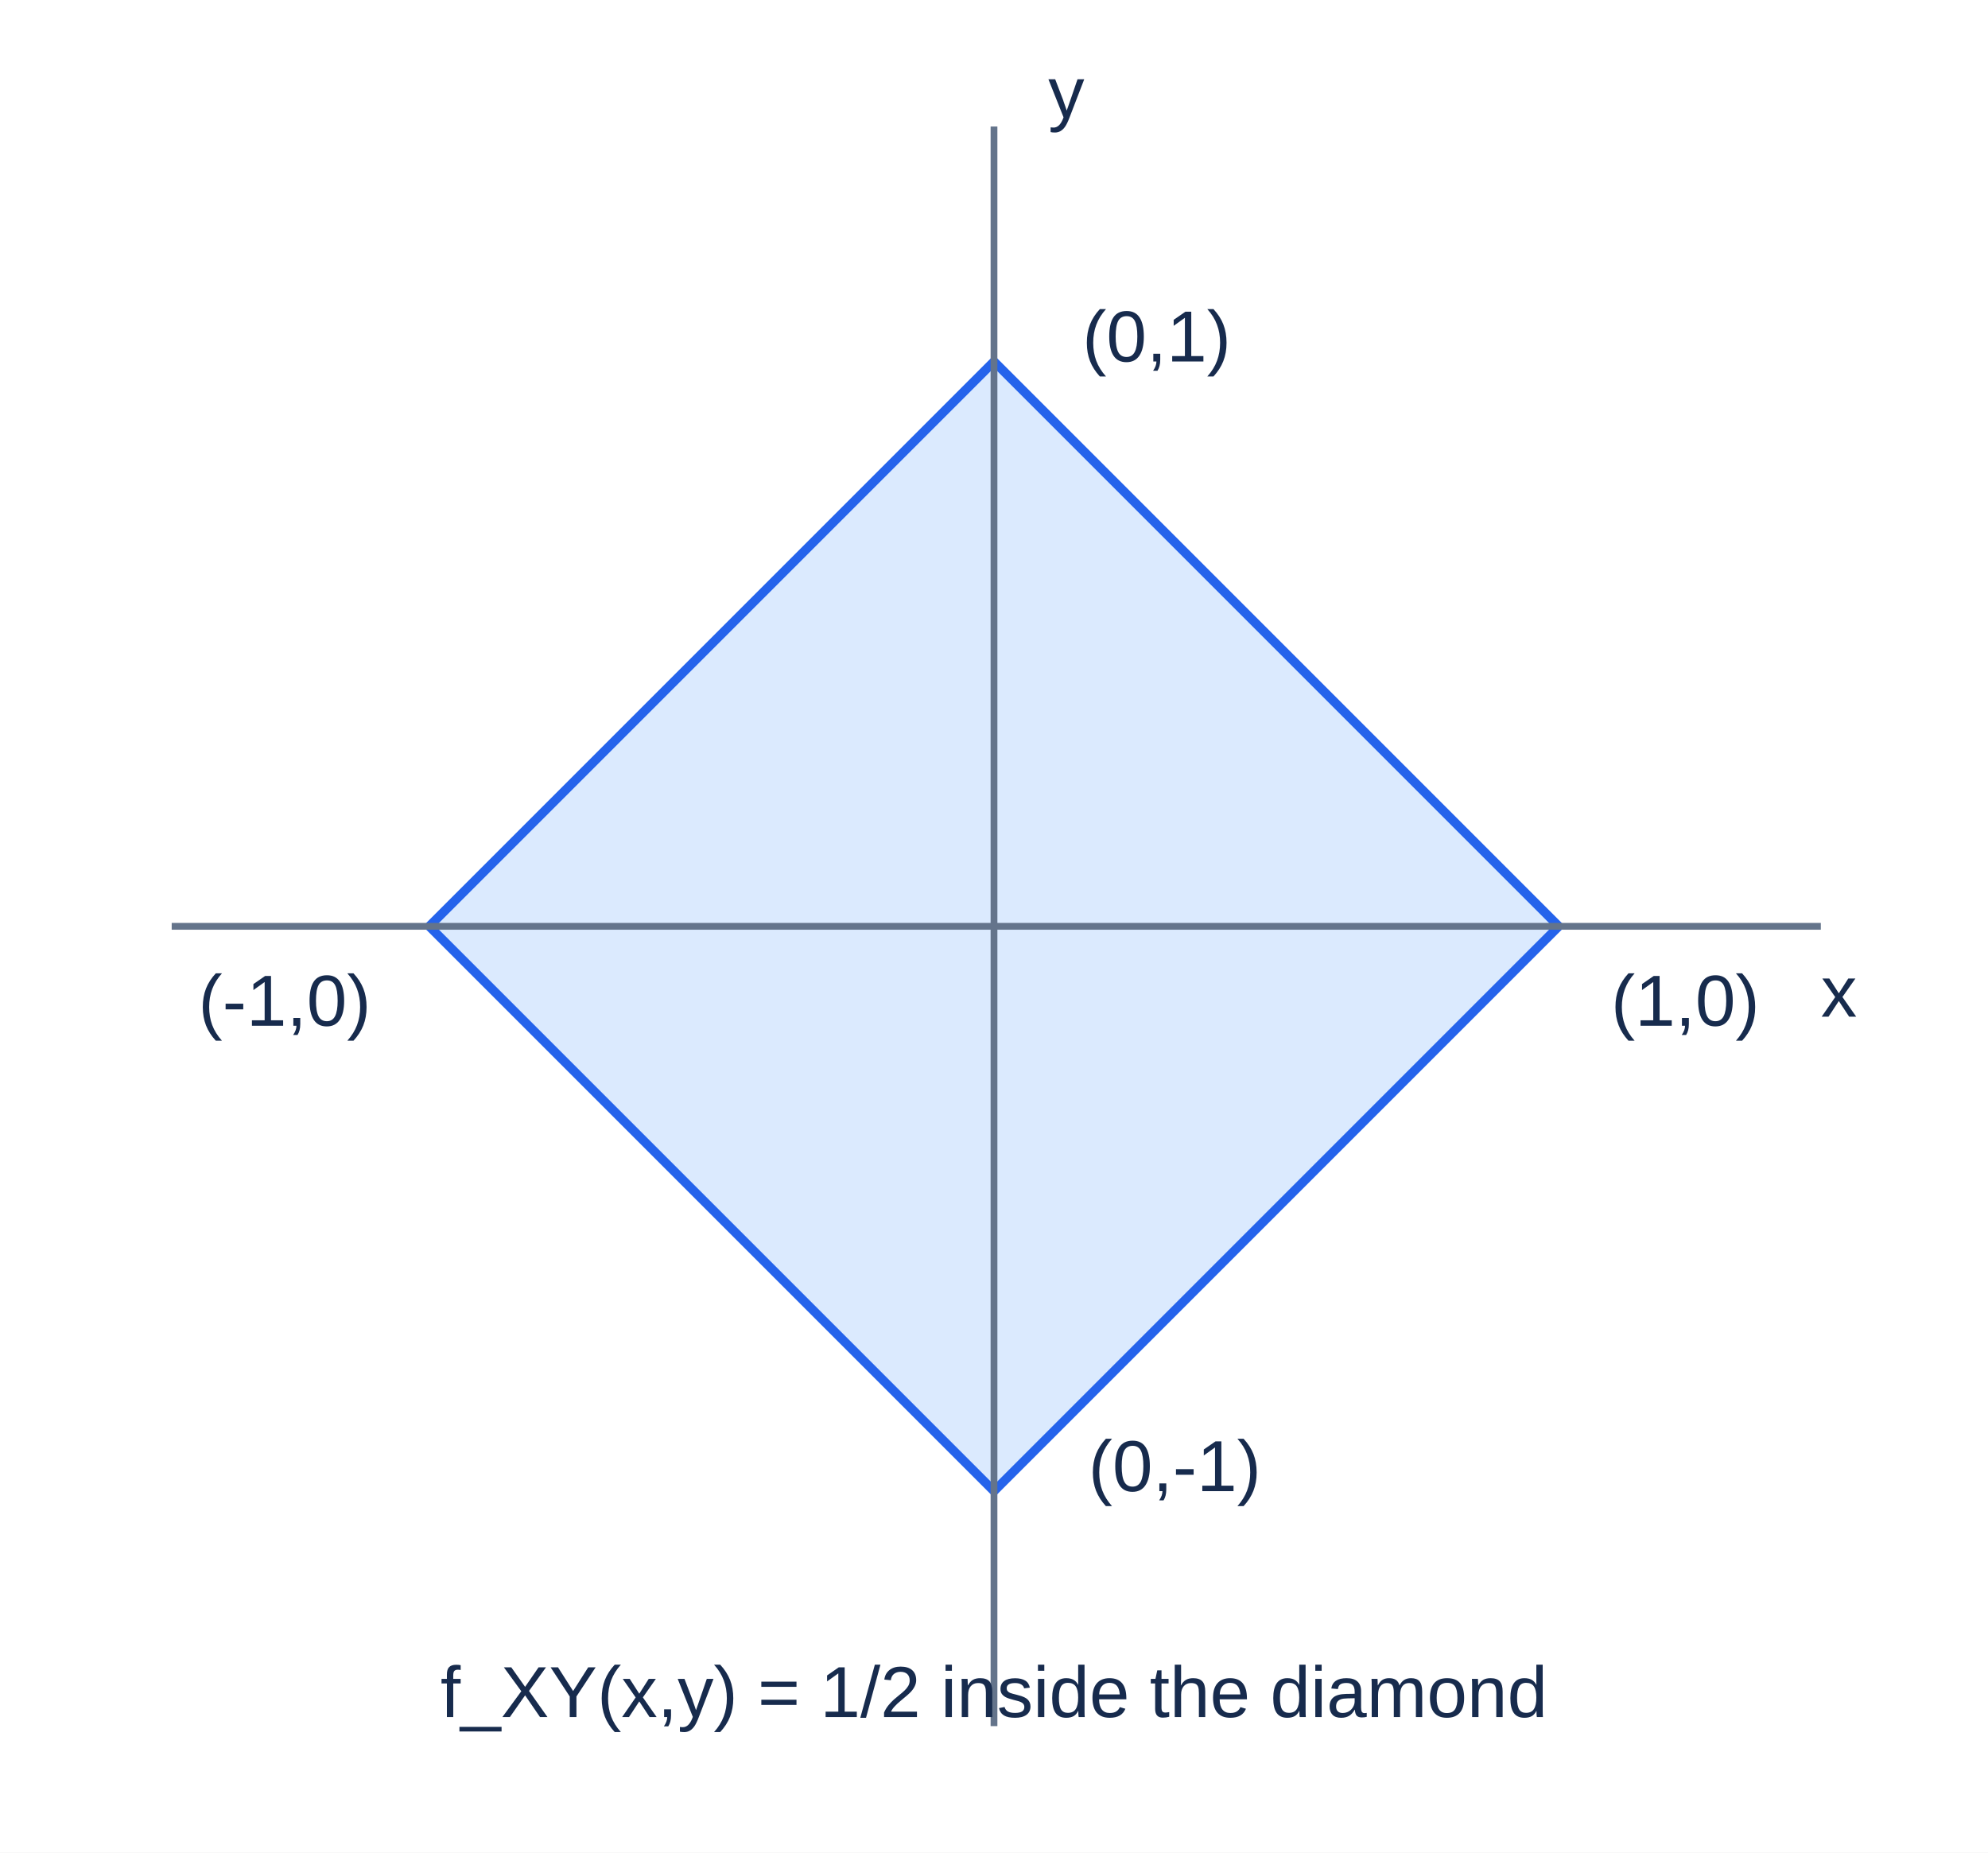
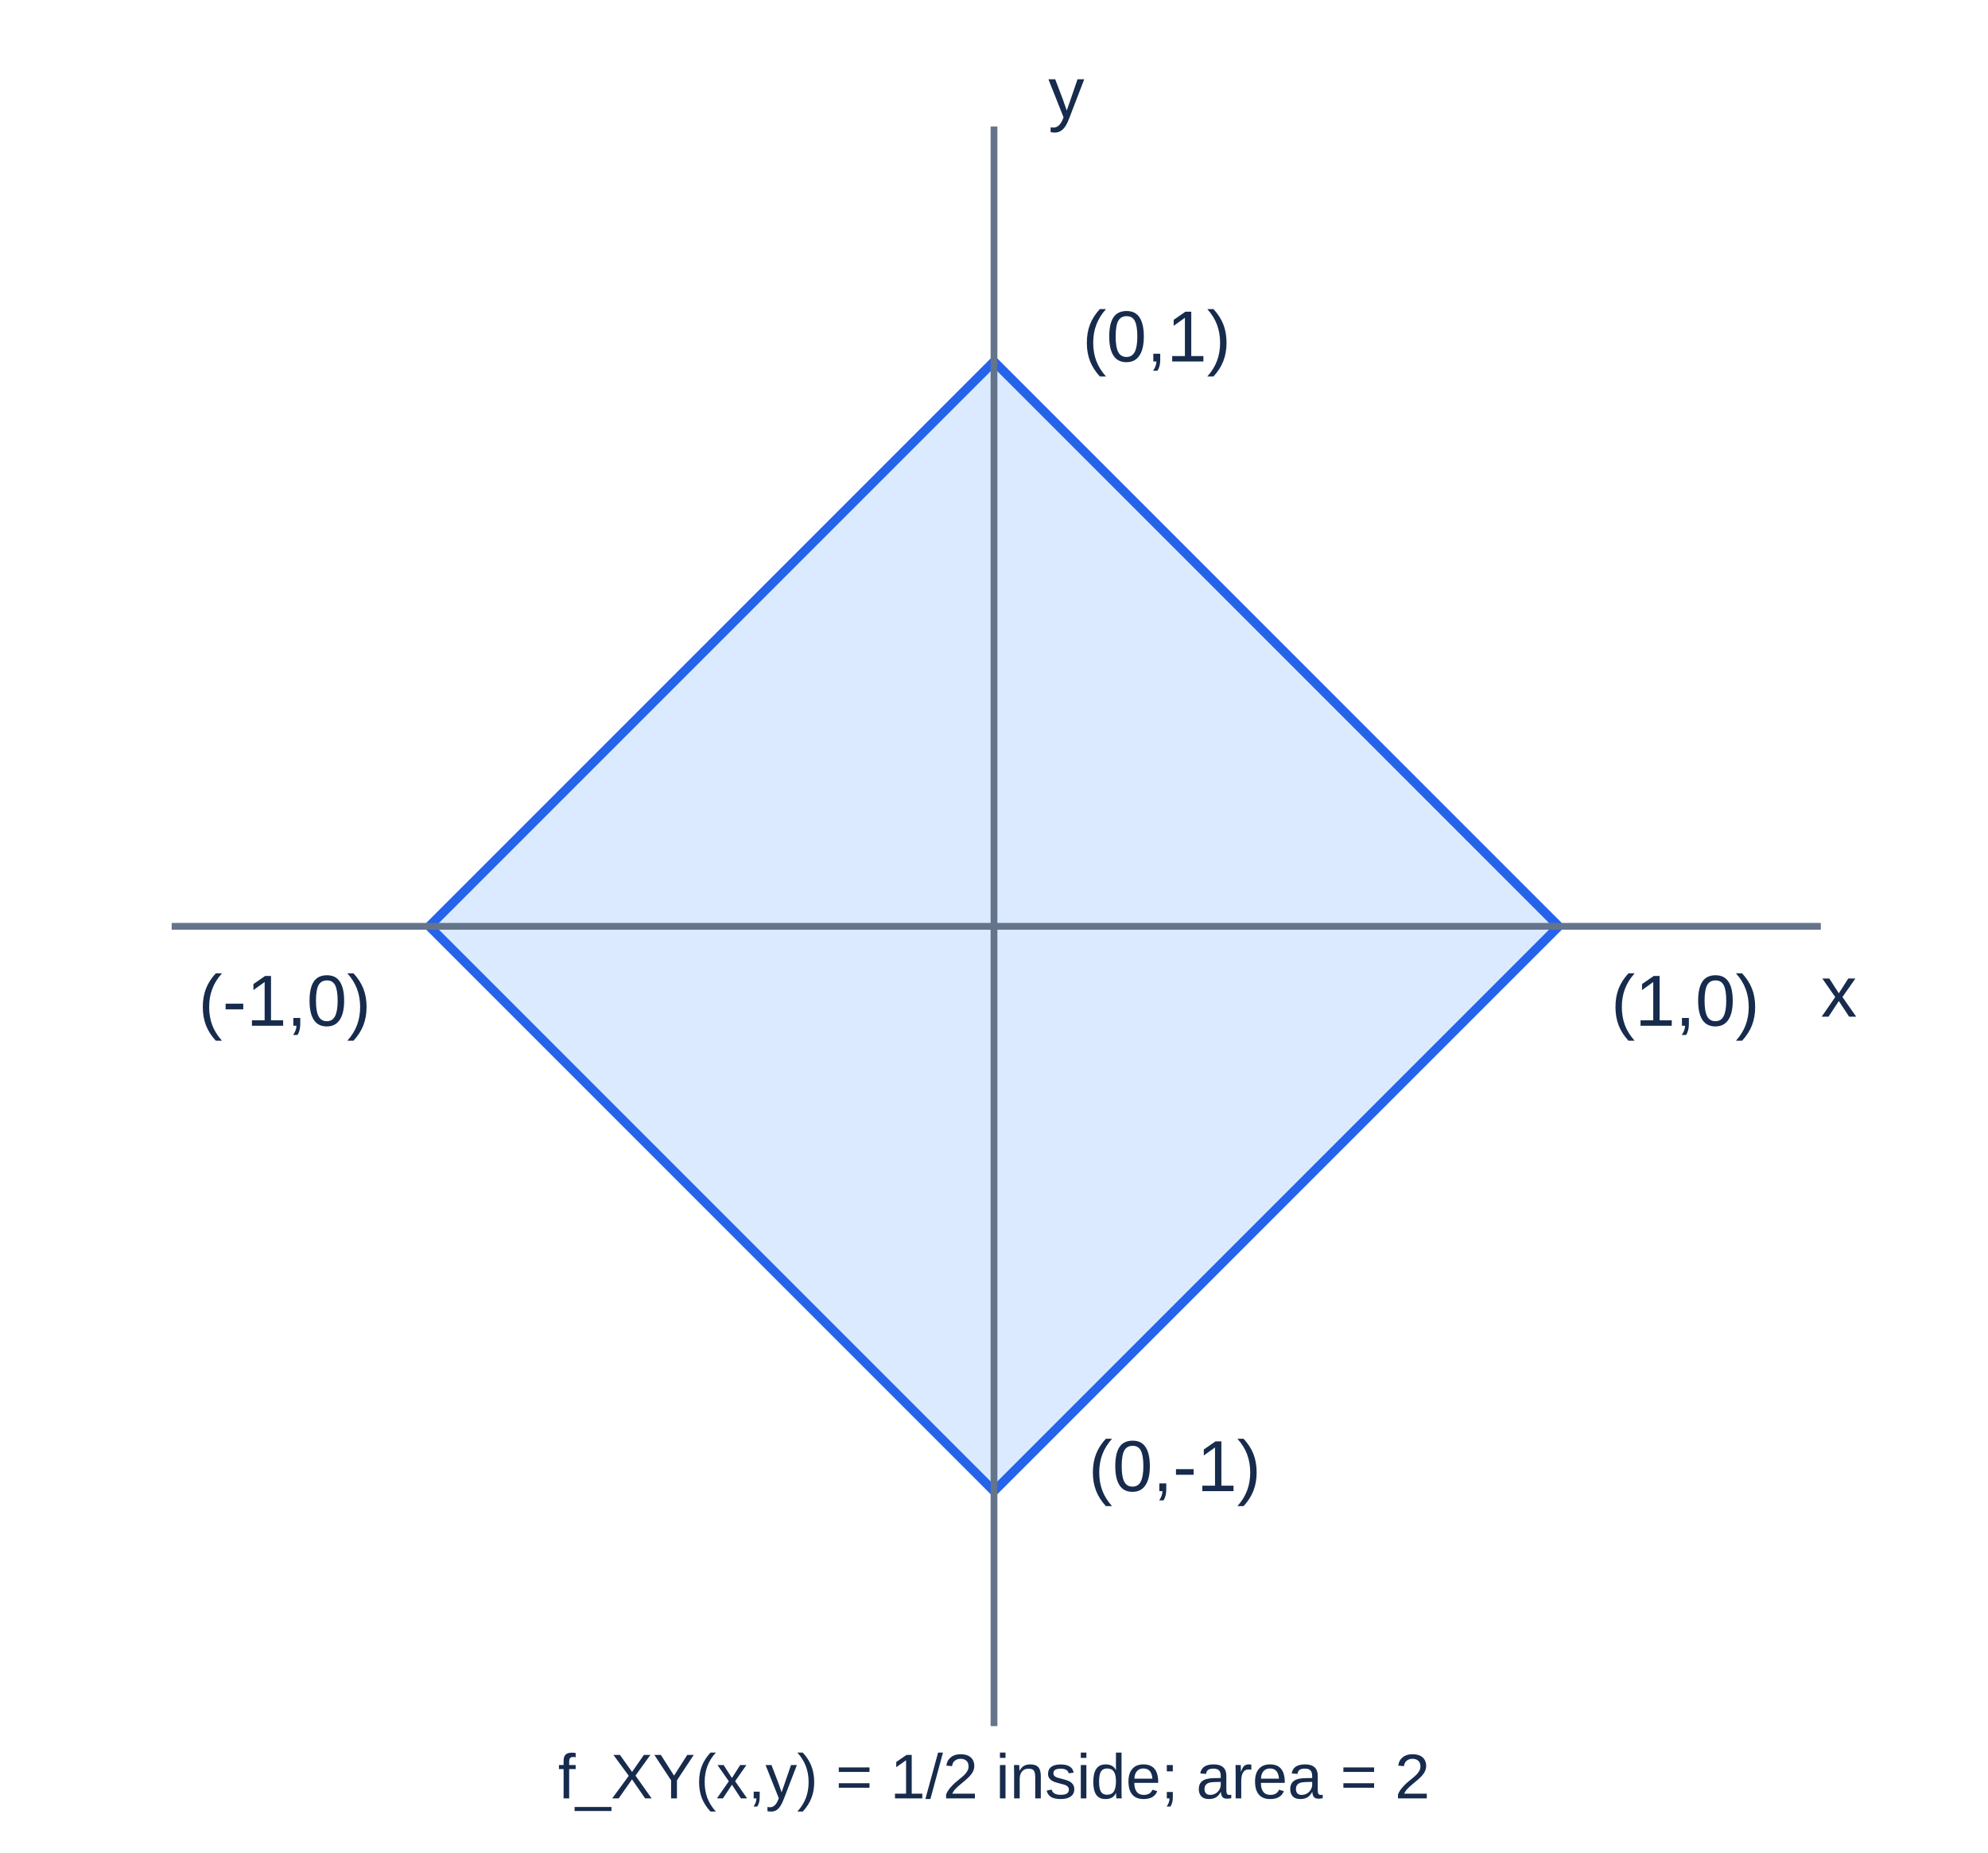
- <svg xmlns="http://www.w3.org/2000/svg" viewBox="0 0 440 410" role="img" aria-label="Support |x| + |y| &lt;= 1">
-   <rect width="440" height="410" fill="white" />
+ <svg xmlns="http://www.w3.org/2000/svg" viewBox="0 0 440 410" width="440" height="410" role="img" aria-labelledby="title description">
+   <rect width="100%" height="100%" fill="white" />
  <g font-family="Arial, sans-serif" font-size="16" fill="#172b4d">
-     <polygon points="345.00,205.00 220.00,80.00 95.00,205.00 220.00,330.00 345.00,205.00" fill="#dbeafe" stroke="#2563eb" stroke-width="2" />
-     <line x1="38" y1="205" x2="403" y2="205" stroke="#64748b" stroke-width="1.5" stroke-dasharray="" />
-     <line x1="220" y1="382" x2="220" y2="28" stroke="#64748b" stroke-width="1.5" stroke-dasharray="" />
-     <text x="407" y="225" text-anchor="middle" font-size="16">x</text>
-     <text x="236" y="26" text-anchor="middle" font-size="16">y</text>
-     <text x="373" y="227" text-anchor="middle" font-size="16">(1,0)</text>
-     <text x="63" y="227" text-anchor="middle" font-size="16">(-1,0)</text>
-     <text x="256" y="80" text-anchor="middle" font-size="16">(0,1)</text>
-     <text x="260" y="330" text-anchor="middle" font-size="16">(0,-1)</text>
-     <text x="220" y="380" text-anchor="middle" font-size="16">f_XY(x,y) = 1/2 inside the diamond</text>
+     <polygon id="support-region" points="345,205 220,80 95,205 220,330 345,205" fill="#dbeafe" stroke="#2563eb" stroke-width="2" />
+     <line id="decoration-1" x1="38" y1="205" x2="403" y2="205" stroke="#64748b" stroke-width="1.5" />
+     <line id="decoration-2" x1="220" y1="382" x2="220" y2="28" stroke="#64748b" stroke-width="1.5" />
+     <text id="decoration-3" x="407" y="225" text-anchor="middle">x</text>
+     <text id="decoration-4" x="236" y="26" text-anchor="middle">y</text>
+     <text id="support-vertex-label-0" x="373" y="227" text-anchor="middle">(1,0)</text>
+     <text id="support-vertex-label-1" x="256" y="80" text-anchor="middle">(0,1)</text>
+     <text id="support-vertex-label-2" x="63" y="227" text-anchor="middle">(-1,0)</text>
+     <text id="support-vertex-label-3" x="260" y="330" text-anchor="middle">(0,-1)</text>
+     <text id="caption" x="220" y="398" text-anchor="middle" font-size="14">f_XY(x,y) = 1/2 inside; area = 2</text>
  </g>
</svg>
